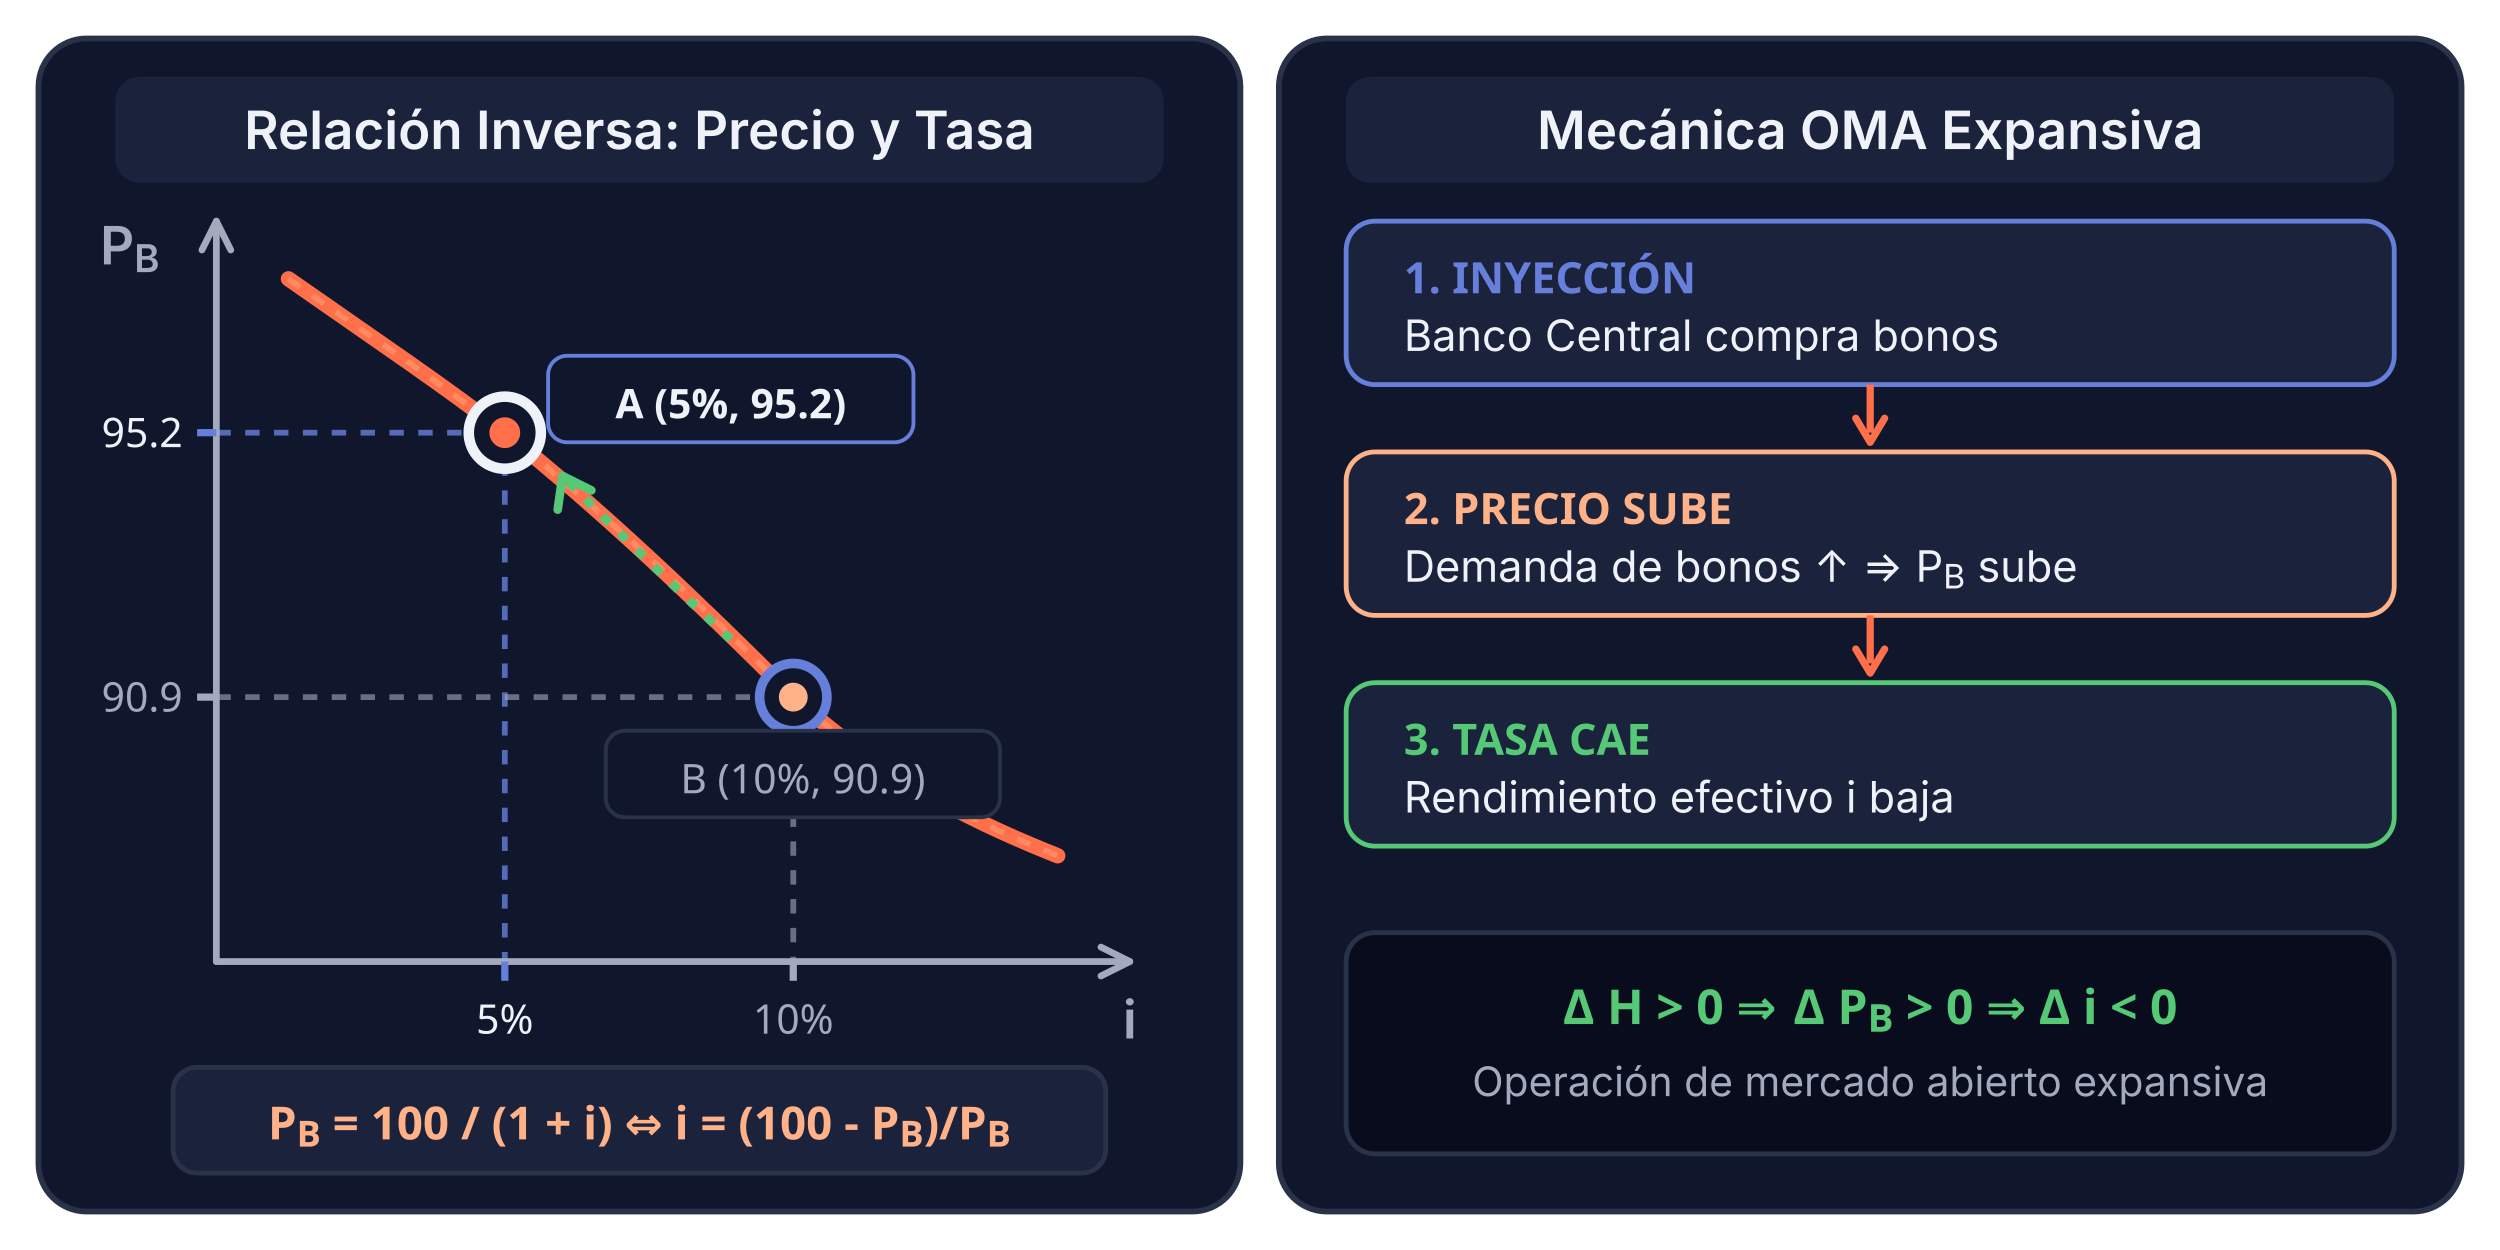
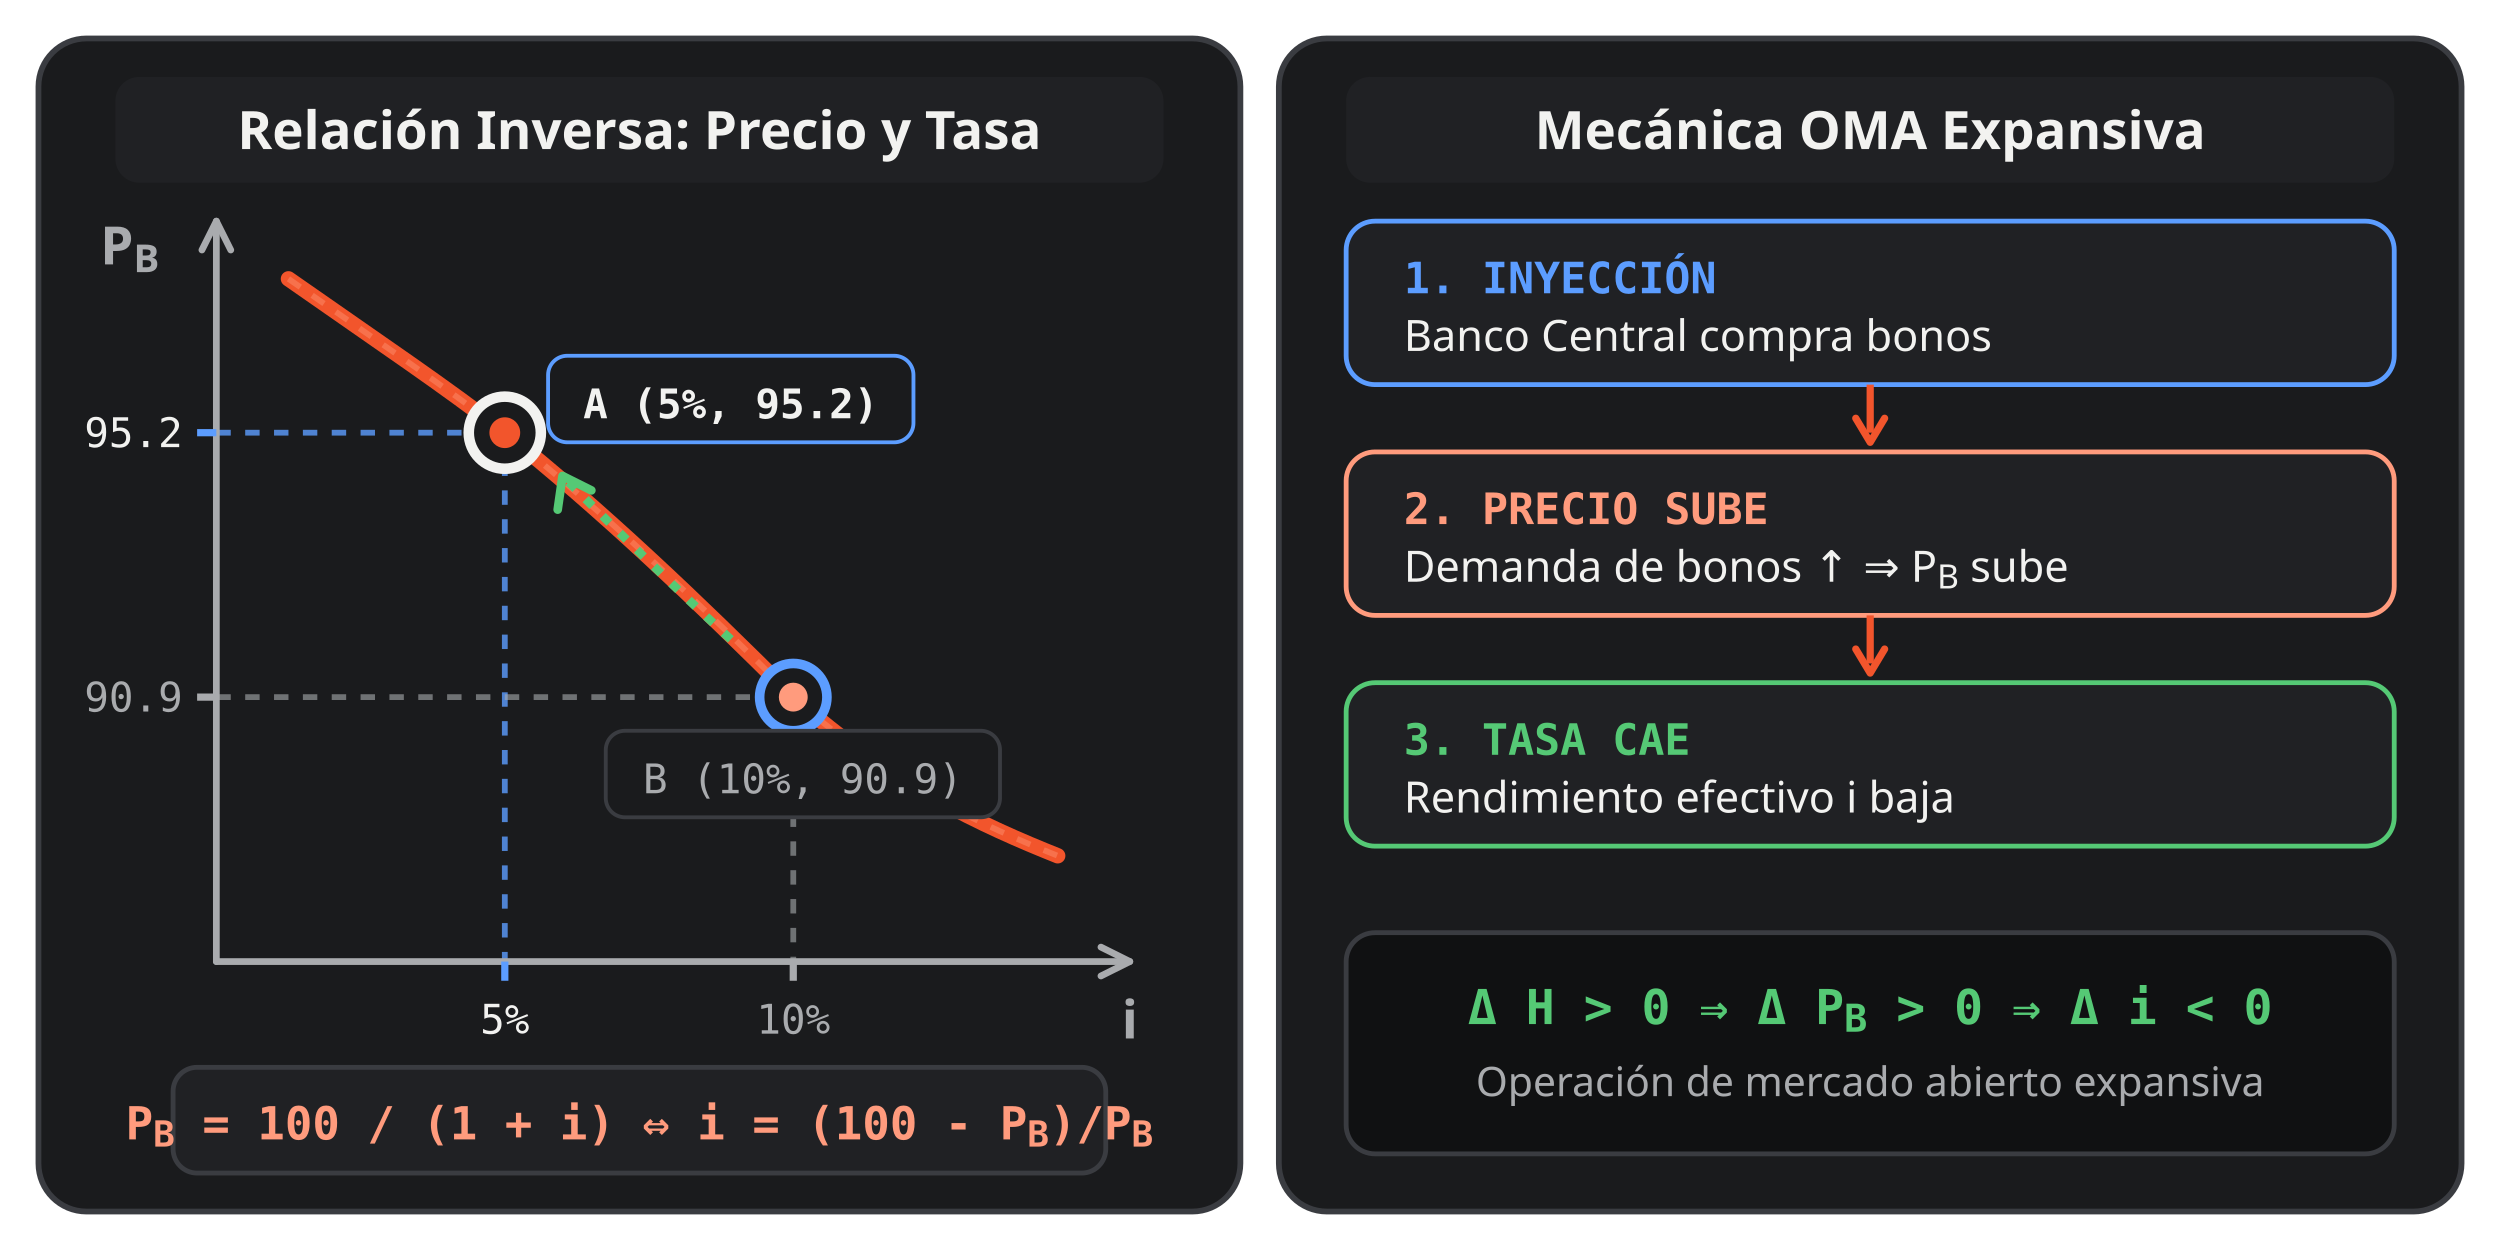
<svg xmlns="http://www.w3.org/2000/svg" viewBox="0 0 520 260" role="img" aria-labelledby="fig-bonos-title fig-bonos-desc">
-   <rect x="8" y="8" width="250" height="244" rx="10" fill="#10172D" stroke="#2A324A" stroke-width="1.2" />
-   <rect x="24" y="16" width="218" height="22" rx="5" fill="#1B223C" />
-   <text x="133" y="31" text-anchor="middle" font-family="Inter" font-weight="600" font-size="11" fill="#EFF2F9">Relación Inversa: Precio y Tasa</text>
-   <line x1="45" y1="90" x2="105" y2="90" stroke="#667FDA" stroke-width="1.2" stroke-dasharray="3 3" opacity=".8" />
-   <line x1="105" y1="90" x2="105" y2="200" stroke="#667FDA" stroke-width="1.2" stroke-dasharray="3 3" opacity=".8" />
-   <line x1="45" y1="145" x2="165" y2="145" stroke="#A3AABE" stroke-width="1.2" stroke-dasharray="3 3" opacity=".6" />
-   <line x1="165" y1="145" x2="165" y2="200" stroke="#A3AABE" stroke-width="1.2" stroke-dasharray="3 3" opacity=".6" />
-   <line x1="45" y1="46" x2="45" y2="200" stroke="#A3AABE" stroke-width="1.4" stroke-linecap="round" />
-   <line x1="45" y1="200" x2="235" y2="200" stroke="#A3AABE" stroke-width="1.4" stroke-linecap="round" />
-   <path d="M42 52L45 46L48 52" fill="none" stroke="#A3AABE" stroke-width="1.4" stroke-linecap="round" stroke-linejoin="round" />
-   <path d="M229 197L235 200L229 203" fill="none" stroke="#A3AABE" stroke-width="1.4" stroke-linecap="round" stroke-linejoin="round" />
-   <line x1="41" y1="90" x2="45" y2="90" stroke="#667FDA" stroke-width="1.5" />
-   <line x1="41" y1="145" x2="45" y2="145" stroke="#A3AABE" stroke-width="1.5" />
-   <line x1="105" y1="200" x2="105" y2="204" stroke="#667FDA" stroke-width="1.5" />
-   <line x1="165" y1="200" x2="165" y2="204" stroke="#A3AABE" stroke-width="1.5" />
-   <rect x="14" y="42" width="26" height="18" rx="4" fill="#10172D" />
-   <text x="27" y="55" text-anchor="middle" font-family="Inter" font-weight="600" font-size="11" fill="#A3AABE">P<tspan baseline-shift="sub" font-size="8">B</tspan>
+   <rect x="8" y="8" width="250" height="244" rx="10" fill="#1A1B1D" stroke="#3A3C41" stroke-width="1.2" />
+   <rect x="24" y="16" width="218" height="22" rx="5" fill="#202124" />
+   <text x="133" y="31" text-anchor="middle" font-family="Archivo, sans-serif" font-weight="600" font-size="11" fill="#F2F2F0">Relación Inversa: Precio y Tasa</text>
+   <line x1="45" y1="90" x2="105" y2="90" stroke="#5C9DFF" stroke-width="1.2" stroke-dasharray="3 3" opacity=".8" />
+   <line x1="105" y1="90" x2="105" y2="200" stroke="#5C9DFF" stroke-width="1.2" stroke-dasharray="3 3" opacity=".8" />
+   <line x1="45" y1="145" x2="165" y2="145" stroke="#A9ABAE" stroke-width="1.2" stroke-dasharray="3 3" opacity=".6" />
+   <line x1="165" y1="145" x2="165" y2="200" stroke="#A9ABAE" stroke-width="1.2" stroke-dasharray="3 3" opacity=".6" />
+   <line x1="45" y1="46" x2="45" y2="200" stroke="#A9ABAE" stroke-width="1.4" stroke-linecap="round" />
+   <line x1="45" y1="200" x2="235" y2="200" stroke="#A9ABAE" stroke-width="1.4" stroke-linecap="round" />
+   <path d="M42 52L45 46L48 52" fill="none" stroke="#A9ABAE" stroke-width="1.4" stroke-linecap="round" stroke-linejoin="round" />
+   <path d="M229 197L235 200L229 203" fill="none" stroke="#A9ABAE" stroke-width="1.4" stroke-linecap="round" stroke-linejoin="round" />
+   <line x1="41" y1="90" x2="45" y2="90" stroke="#5C9DFF" stroke-width="1.5" />
+   <line x1="41" y1="145" x2="45" y2="145" stroke="#A9ABAE" stroke-width="1.5" />
+   <line x1="105" y1="200" x2="105" y2="204" stroke="#5C9DFF" stroke-width="1.5" />
+   <line x1="165" y1="200" x2="165" y2="204" stroke="#A9ABAE" stroke-width="1.5" />
+   <rect x="14" y="42" width="26" height="18" rx="4" fill="#1A1B1D" />
+   <text x="27" y="55" text-anchor="middle" font-family="Archivo, sans-serif" font-weight="600" font-size="11" fill="#A9ABAE">P<tspan baseline-shift="sub" font-size="8">B</tspan>
  </text>
-   <rect x="226" y="204" width="18" height="16" rx="4" fill="#10172D" />
-   <text x="235" y="216" text-anchor="middle" font-family="Inter" font-weight="600" font-size="11" fill="#A3AABE">i</text>
-   <text x="38" y="93" text-anchor="end" font-family="JetBrains Mono" font-size="8.5" fill="#EFF2F9">95.2</text>
-   <text x="38" y="148" text-anchor="end" font-family="JetBrains Mono" font-size="8.5" fill="#A3AABE">90.9</text>
-   <text x="105" y="215" text-anchor="middle" font-family="JetBrains Mono" font-size="8.5" fill="#EFF2F9">5%</text>
-   <text x="165" y="215" text-anchor="middle" font-family="JetBrains Mono" font-size="8.5" fill="#A3AABE">10%</text>
-   <path d="M 60 58 C 80 72, 92 80, 105 90 C 125 106, 145 125, 165 145 C 185 163, 205 172, 220 178" fill="none" stroke="#FF6F4A" stroke-width="3.2" stroke-linecap="round" />
-   <path d="M 60 58 C 80 72, 92 80, 105 90 C 125 106, 145 125, 165 145 C 185 163, 205 172, 220 178" fill="none" stroke="#FFB188" stroke-width="1.2" stroke-dasharray="3 3" opacity=".4" />
-   <circle cx="105" cy="90" r="7.5" fill="#10172D" stroke="#EFF2F9" stroke-width="2.2" />
-   <circle cx="105" cy="90" r="3.2" fill="#FF6F4A" />
-   <rect x="114" y="74" width="76" height="18" rx="4" fill="#10172D" stroke="#667FDA" stroke-width="0.8" />
-   <text x="152" y="87" text-anchor="middle" font-family="JetBrains Mono" font-weight="600" font-size="8.5" fill="#EFF2F9">A (5%, 95.2)</text>
-   <circle cx="165" cy="145" r="7" fill="#10172D" stroke="#667FDA" stroke-width="2" />
-   <circle cx="165" cy="145" r="3" fill="#FFB188" />
-   <rect x="126" y="152" width="82" height="18" rx="4" fill="#10172D" stroke="#2A324A" stroke-width="0.8" />
-   <text x="167" y="165" text-anchor="middle" font-family="JetBrains Mono" font-size="8.5" fill="#A3AABE">B (10%, 90.9)</text>
+   <rect x="226" y="204" width="18" height="16" rx="4" fill="#1A1B1D" />
+   <text x="235" y="216" text-anchor="middle" font-family="Archivo, sans-serif" font-weight="600" font-size="11" fill="#A9ABAE">i</text>
+   <text x="38" y="93" text-anchor="end" font-family="Azeret Mono, monospace" font-size="8.5" fill="#F2F2F0">95.2</text>
+   <text x="38" y="148" text-anchor="end" font-family="Azeret Mono, monospace" font-size="8.5" fill="#A9ABAE">90.9</text>
+   <text x="105" y="215" text-anchor="middle" font-family="Azeret Mono, monospace" font-size="8.5" fill="#F2F2F0">5%</text>
+   <text x="165" y="215" text-anchor="middle" font-family="Azeret Mono, monospace" font-size="8.5" fill="#A9ABAE">10%</text>
+   <path d="M 60 58 C 80 72, 92 80, 105 90 C 125 106, 145 125, 165 145 C 185 163, 205 172, 220 178" fill="none" stroke="#F2552C" stroke-width="3.2" stroke-linecap="round" />
+   <path d="M 60 58 C 80 72, 92 80, 105 90 C 125 106, 145 125, 165 145 C 185 163, 205 172, 220 178" fill="none" stroke="#FF9B7D" stroke-width="1.2" stroke-dasharray="3 3" opacity=".4" />
+   <circle cx="105" cy="90" r="7.5" fill="#1A1B1D" stroke="#F2F2F0" stroke-width="2.2" />
+   <circle cx="105" cy="90" r="3.2" fill="#F2552C" />
+   <rect x="114" y="74" width="76" height="18" rx="4" fill="#1A1B1D" stroke="#5C9DFF" stroke-width="0.8" />
+   <text x="152" y="87" text-anchor="middle" font-family="Azeret Mono, monospace" font-weight="600" font-size="8.5" fill="#F2F2F0">A (5%, 95.2)</text>
+   <circle cx="165" cy="145" r="7" fill="#1A1B1D" stroke="#5C9DFF" stroke-width="2" />
+   <circle cx="165" cy="145" r="3" fill="#FF9B7D" />
+   <rect x="126" y="152" width="82" height="18" rx="4" fill="#1A1B1D" stroke="#3A3C41" stroke-width="0.8" />
+   <text x="167" y="165" text-anchor="middle" font-family="Azeret Mono, monospace" font-size="8.5" fill="#A9ABAE">B (10%, 90.9)</text>
  <path d="M 152 133 C 138 120, 128 110, 118 100" fill="none" stroke="#55C975" stroke-width="1.8" stroke-dasharray="2 3" />
  <path d="M 116 106 L 117 99 L 123 102" fill="none" stroke="#55C975" stroke-width="1.8" stroke-linecap="round" stroke-linejoin="round" />
-   <rect x="36" y="222" width="194" height="22" rx="5" fill="#1B223C" stroke="#2A324A" stroke-width="1" />
-   <text x="133" y="237" text-anchor="middle" font-family="JetBrains Mono" font-size="9.5" font-weight="600" fill="#FFB188">P<tspan baseline-shift="sub" font-size="7.5">B</tspan> = 100 / (1 + i)  ⇔  i = (100 - P<tspan baseline-shift="sub" font-size="7.5">B</tspan>)/P<tspan baseline-shift="sub" font-size="7.5">B</tspan>
+   <rect x="36" y="222" width="194" height="22" rx="5" fill="#202124" stroke="#3A3C41" stroke-width="1" />
+   <text x="133" y="237" text-anchor="middle" font-family="Azeret Mono, monospace" font-size="9.5" font-weight="600" fill="#FF9B7D">P<tspan baseline-shift="sub" font-size="7.5">B</tspan> = 100 / (1 + i)  ⇔  i = (100 - P<tspan baseline-shift="sub" font-size="7.5">B</tspan>)/P<tspan baseline-shift="sub" font-size="7.5">B</tspan>
  </text>
-   <rect x="266" y="8" width="246" height="244" rx="10" fill="#10172D" stroke="#2A324A" stroke-width="1.2" />
-   <rect x="280" y="16" width="218" height="22" rx="5" fill="#1B223C" />
-   <text x="389" y="31" text-anchor="middle" font-family="Inter" font-weight="600" font-size="11" fill="#EFF2F9">Mecánica OMA Expansiva</text>
-   <rect x="280" y="46" width="218" height="34" rx="6" fill="#1B223C" stroke="#667FDA" stroke-width="1" />
-   <text x="292" y="61" font-family="JetBrains Mono" font-size="9" font-weight="600" fill="#667FDA">1. INYECCIÓN</text>
-   <text x="292" y="73" font-family="Inter" font-size="9" fill="#EFF2F9">Banco Central compra bonos</text>
-   <path d="M389 80V90" fill="none" stroke="#FF6F4A" stroke-width="1.5" />
-   <path d="M386 87L389 92L392 87" fill="none" stroke="#FF6F4A" stroke-width="1.5" stroke-linecap="round" stroke-linejoin="round" />
-   <rect x="280" y="94" width="218" height="34" rx="6" fill="#1B223C" stroke="#FFB188" stroke-width="1" />
-   <text x="292" y="109" font-family="JetBrains Mono" font-size="9" font-weight="600" fill="#FFB188">2. PRECIO SUBE</text>
-   <text x="292" y="121" font-family="Inter" font-size="9" fill="#EFF2F9">Demanda de bonos ↑ ⇒ P<tspan baseline-shift="sub" font-size="7">B</tspan> sube</text>
-   <path d="M389 128V138" fill="none" stroke="#FF6F4A" stroke-width="1.5" />
-   <path d="M386 135L389 140L392 135" fill="none" stroke="#FF6F4A" stroke-width="1.5" stroke-linecap="round" stroke-linejoin="round" />
-   <rect x="280" y="142" width="218" height="34" rx="6" fill="#1B223C" stroke="#55C975" stroke-width="1" />
-   <text x="292" y="157" font-family="JetBrains Mono" font-size="9" font-weight="600" fill="#55C975">3. TASA CAE</text>
-   <text x="292" y="169" font-family="Inter" font-size="9" fill="#EFF2F9">Rendimiento efectivo i baja</text>
-   <rect x="280" y="194" width="218" height="46" rx="6" fill="#080C1C" stroke="#2A324A" stroke-width="1" />
-   <text x="389" y="213" text-anchor="middle" font-family="JetBrains Mono" font-size="10" font-weight="600" fill="#55C975">Δ H &gt; 0 ⇒ Δ P<tspan baseline-shift="sub" font-size="8">B</tspan> &gt; 0 ⇒ Δ i &lt; 0</text>
-   <text x="389" y="228" text-anchor="middle" font-family="Inter" font-size="8.5" fill="#A3AABE">Operación de mercado abierto expansiva</text>
+   <rect x="266" y="8" width="246" height="244" rx="10" fill="#1A1B1D" stroke="#3A3C41" stroke-width="1.2" />
+   <rect x="280" y="16" width="218" height="22" rx="5" fill="#202124" />
+   <text x="389" y="31" text-anchor="middle" font-family="Archivo, sans-serif" font-weight="600" font-size="11" fill="#F2F2F0">Mecánica OMA Expansiva</text>
+   <rect x="280" y="46" width="218" height="34" rx="6" fill="#202124" stroke="#5C9DFF" stroke-width="1" />
+   <text x="292" y="61" font-family="Azeret Mono, monospace" font-size="9" font-weight="600" fill="#5C9DFF">1. INYECCIÓN</text>
+   <text x="292" y="73" font-family="Archivo, sans-serif" font-size="9" fill="#F2F2F0">Banco Central compra bonos</text>
+   <path d="M389 80V90" fill="none" stroke="#F2552C" stroke-width="1.5" />
+   <path d="M386 87L389 92L392 87" fill="none" stroke="#F2552C" stroke-width="1.5" stroke-linecap="round" stroke-linejoin="round" />
+   <rect x="280" y="94" width="218" height="34" rx="6" fill="#202124" stroke="#FF9B7D" stroke-width="1" />
+   <text x="292" y="109" font-family="Azeret Mono, monospace" font-size="9" font-weight="600" fill="#FF9B7D">2. PRECIO SUBE</text>
+   <text x="292" y="121" font-family="Archivo, sans-serif" font-size="9" fill="#F2F2F0">Demanda de bonos ↑ ⇒ P<tspan baseline-shift="sub" font-size="7">B</tspan> sube</text>
+   <path d="M389 128V138" fill="none" stroke="#F2552C" stroke-width="1.5" />
+   <path d="M386 135L389 140L392 135" fill="none" stroke="#F2552C" stroke-width="1.5" stroke-linecap="round" stroke-linejoin="round" />
+   <rect x="280" y="142" width="218" height="34" rx="6" fill="#202124" stroke="#55C975" stroke-width="1" />
+   <text x="292" y="157" font-family="Azeret Mono, monospace" font-size="9" font-weight="600" fill="#55C975">3. TASA CAE</text>
+   <text x="292" y="169" font-family="Archivo, sans-serif" font-size="9" fill="#F2F2F0">Rendimiento efectivo i baja</text>
+   <rect x="280" y="194" width="218" height="46" rx="6" fill="#101112" stroke="#3A3C41" stroke-width="1" />
+   <text x="389" y="213" text-anchor="middle" font-family="Azeret Mono, monospace" font-size="10" font-weight="600" fill="#55C975">Δ H &gt; 0 ⇒ Δ P<tspan baseline-shift="sub" font-size="8">B</tspan> &gt; 0 ⇒ Δ i &lt; 0</text>
+   <text x="389" y="228" text-anchor="middle" font-family="Archivo, sans-serif" font-size="8.5" fill="#A9ABAE">Operación de mercado abierto expansiva</text>
</svg>
